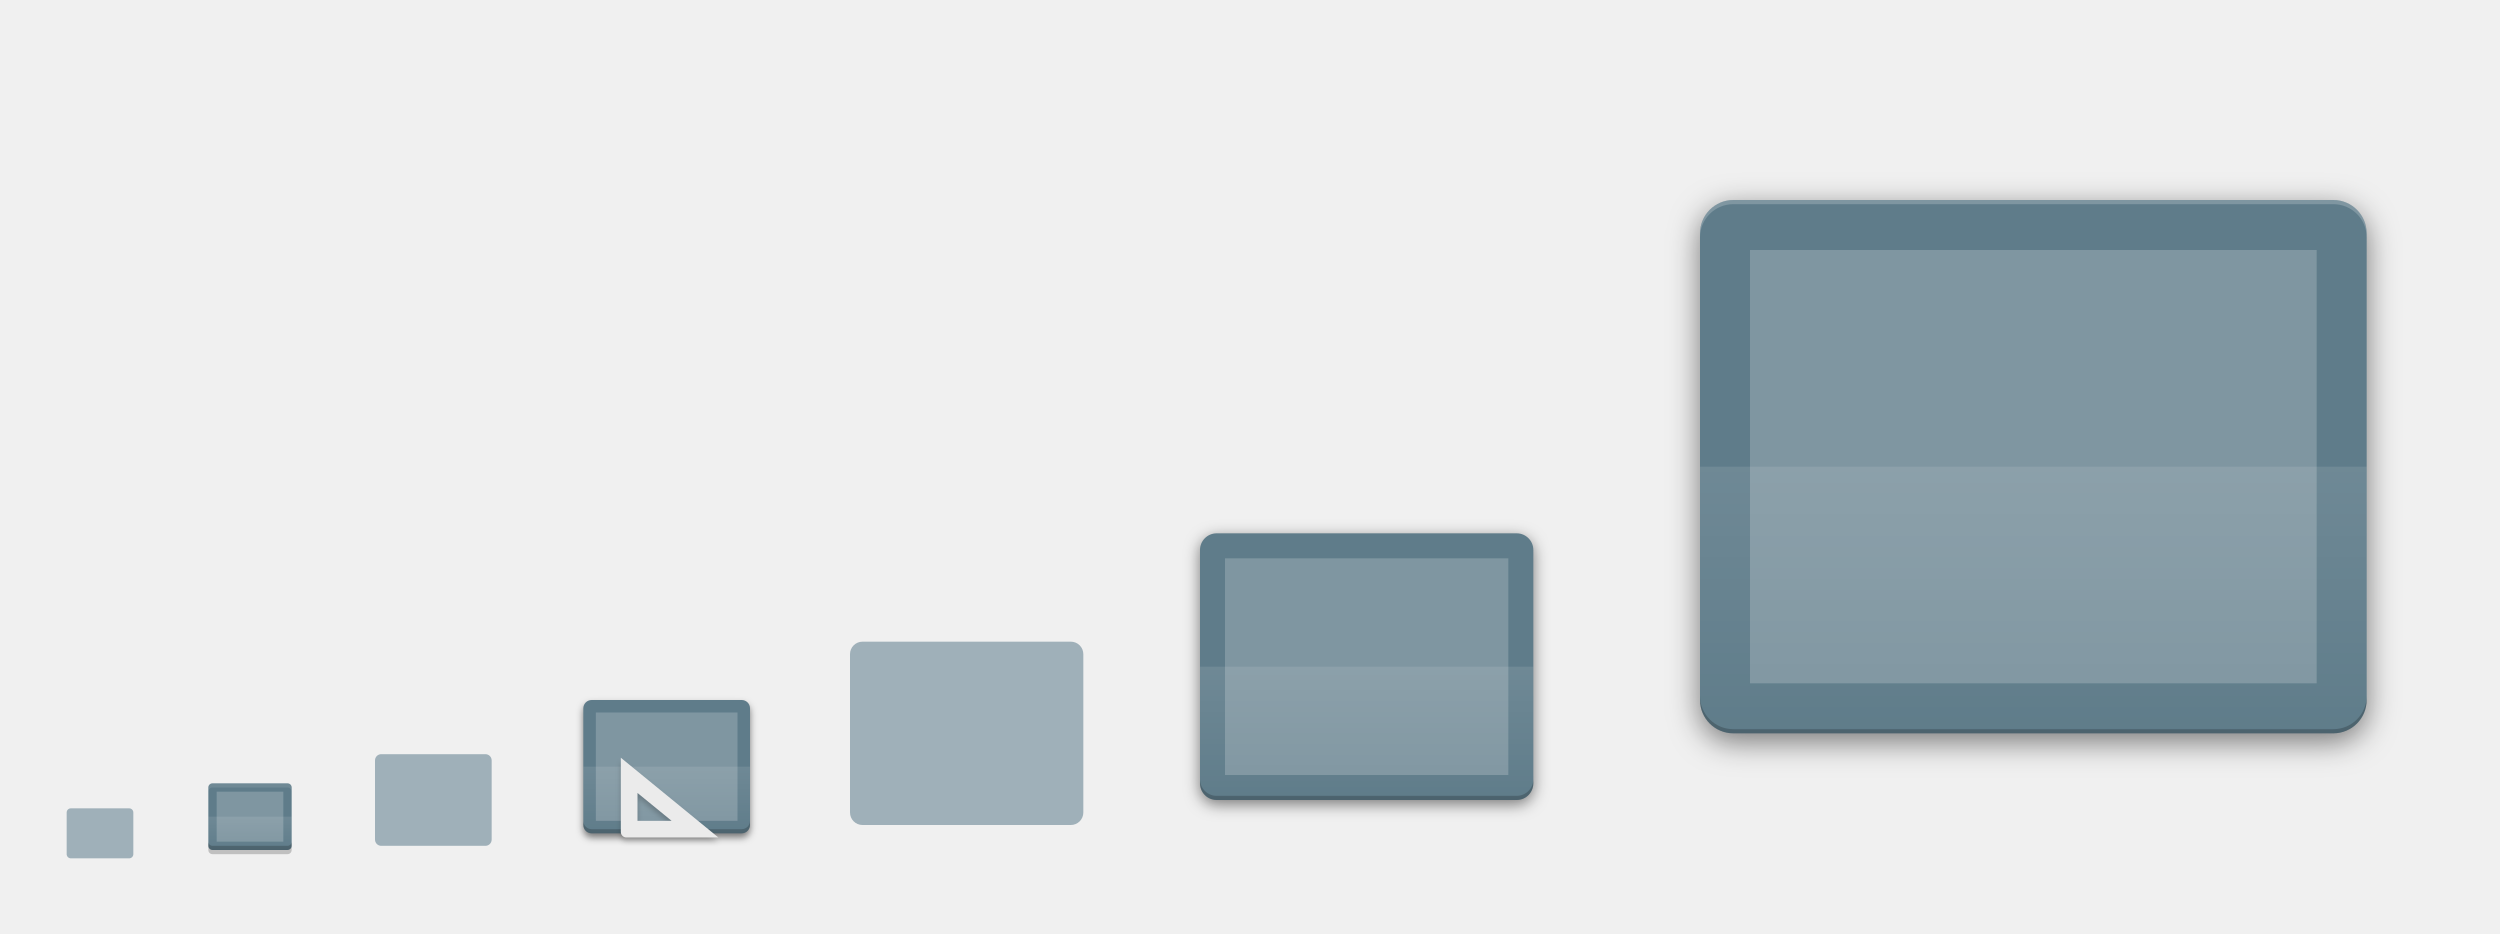
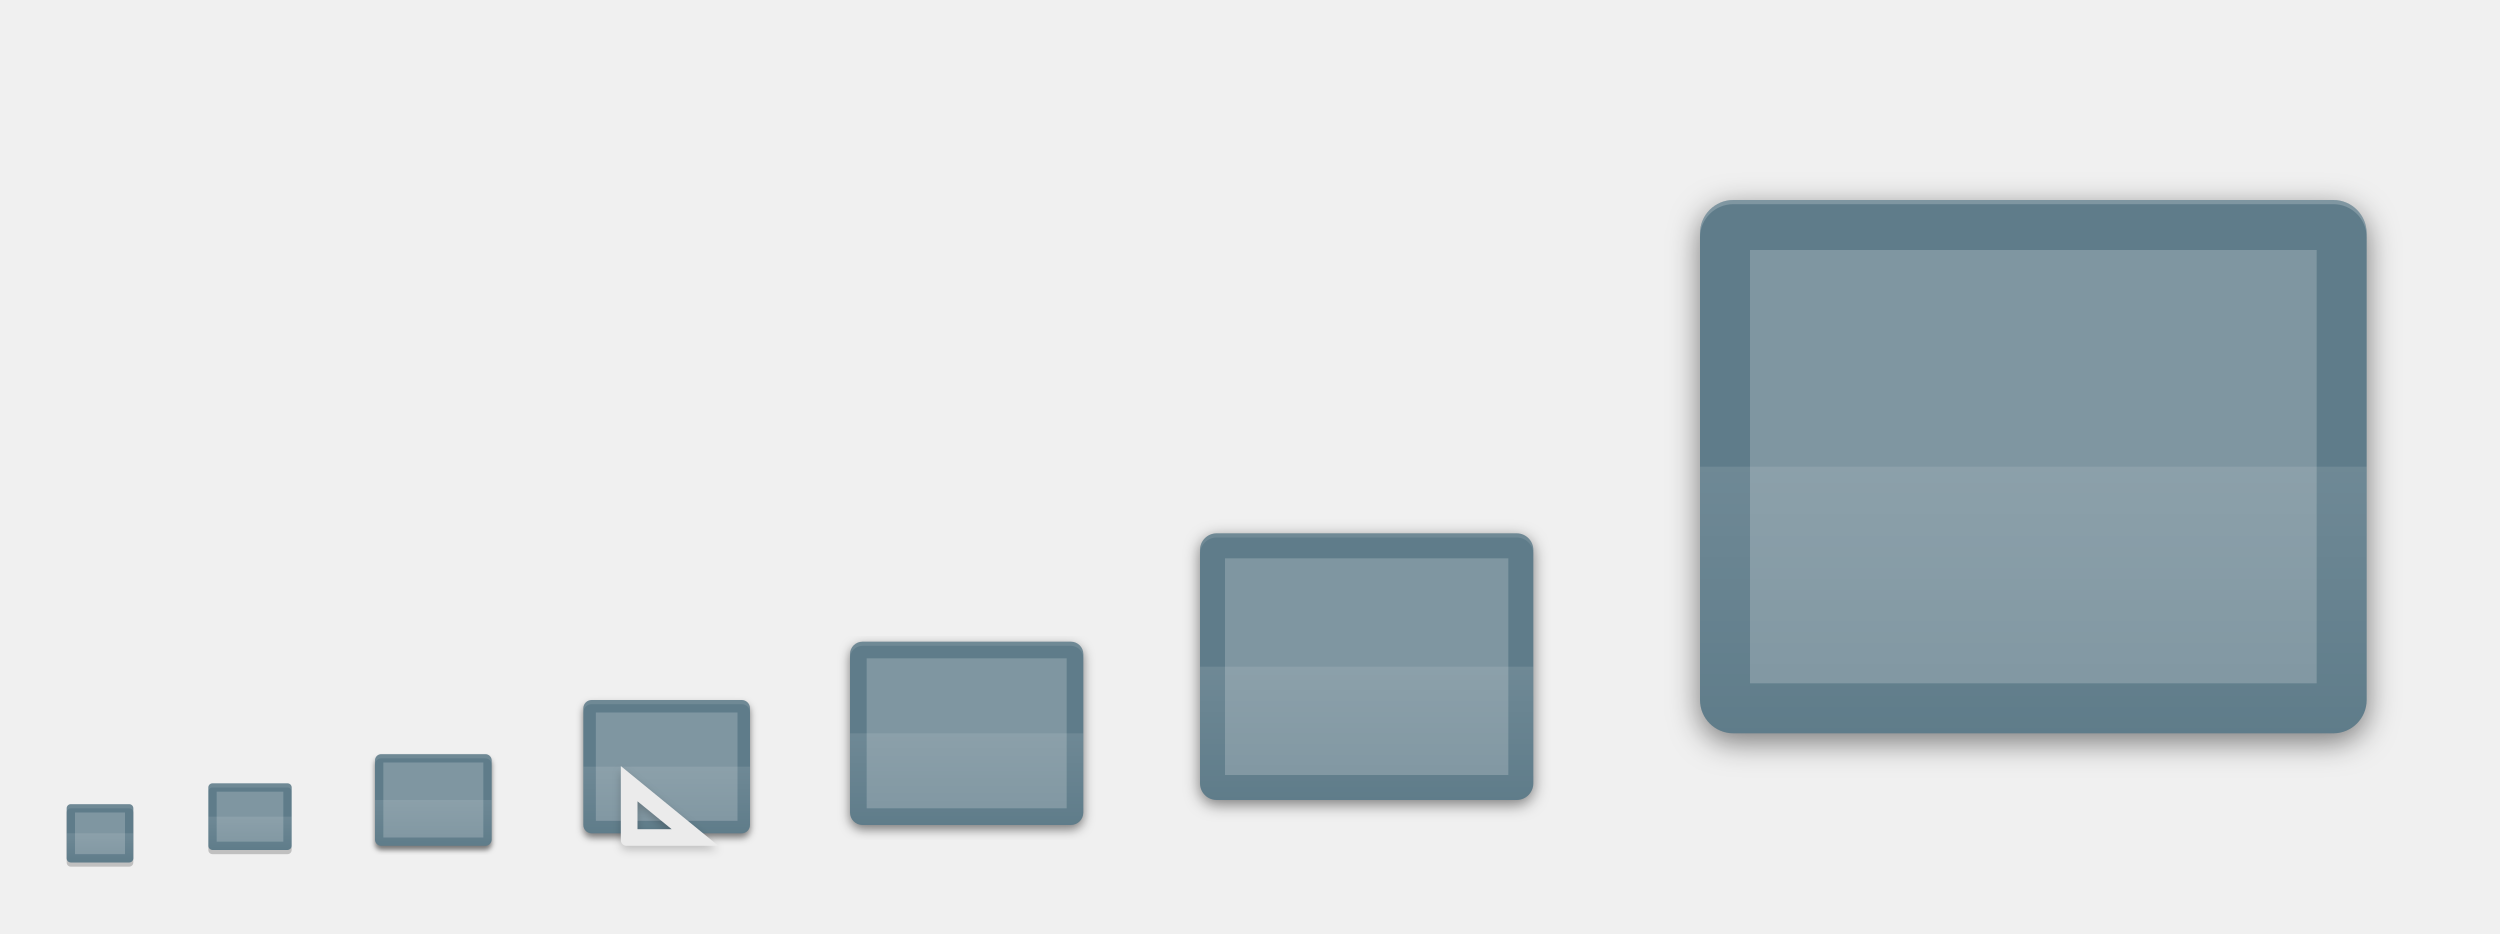
<svg xmlns="http://www.w3.org/2000/svg" xmlns:xlink="http://www.w3.org/1999/xlink" width="600" height="224" id="svg11300" version="1.0" style="display:inline;enable-background:new">
  <defs id="defs3">
    <linearGradient id="linearGradient4269">
      <stop style="stop-color:#ffffff;stop-opacity:1;" offset="0" id="stop4271" />
      <stop style="stop-color:#ffffff;stop-opacity:0;" offset="1" id="stop4273" />
    </linearGradient>
    <linearGradient id="linearGradient4118">
      <stop style="stop-color:#ffffff;stop-opacity:1;" offset="0" id="stop4120" />
      <stop style="stop-color:#ffffff;stop-opacity:0;" offset="1" id="stop4122" />
    </linearGradient>
    <linearGradient id="linearGradient4069">
      <stop id="stop4071" offset="0" style="stop-color:#000000;stop-opacity:1" />
      <stop id="stop4073" offset="1" style="stop-color:#000000;stop-opacity:0" />
    </linearGradient>
    <filter id="filter4079">
      <feGaussianBlur stdDeviation="0.9" id="feGaussianBlur4081" />
    </filter>
    <linearGradient xlink:href="#linearGradient4118" id="linearGradient4162" gradientUnits="userSpaceOnUse" gradientTransform="matrix(1,0,0,-1,3e-6,444)" x1="160" y1="184" x2="160" y2="168" />
    <linearGradient xlink:href="#linearGradient4069" id="linearGradient4223" x1="163" y1="260" x2="163" y2="244" gradientUnits="userSpaceOnUse" />
    <linearGradient xlink:href="#linearGradient4269" id="linearGradient4275" x1="160" y1="260" x2="160" y2="276" gradientUnits="userSpaceOnUse" />
    <linearGradient xlink:href="#linearGradient4069" id="linearGradient4279" gradientUnits="userSpaceOnUse" x1="160" y1="260" x2="160" y2="276" gradientTransform="matrix(1,0,0,-1,0,520)" />
    <linearGradient xlink:href="#linearGradient4069" id="linearGradient4292" x1="160" y1="180" x2="140" y2="180" gradientUnits="userSpaceOnUse" />
    <linearGradient xlink:href="#linearGradient4269" id="linearGradient4296" gradientUnits="userSpaceOnUse" x1="143" y1="203" x2="127" y2="203" gradientTransform="matrix(0,-1,1,0,-28,403)" />
-     <filter id="filter4298">
-       <feGaussianBlur stdDeviation="0.638" id="feGaussianBlur4300" />
-     </filter>
    <linearGradient xlink:href="#linearGradient4269" id="linearGradient3079" gradientUnits="userSpaceOnUse" gradientTransform="matrix(0,-1,1,0,-28,403)" x1="143" y1="203" x2="127" y2="203" />
    <linearGradient xlink:href="#linearGradient4269" id="linearGradient3091" gradientUnits="userSpaceOnUse" gradientTransform="matrix(0,-1,1,0,-28,403)" x1="143" y1="203" x2="127" y2="203" />
    <linearGradient xlink:href="#linearGradient4269" id="linearGradient3118" gradientUnits="userSpaceOnUse" gradientTransform="matrix(0,-0.5,0.5,0,-33.99999,343.5)" x1="143" y1="203" x2="127" y2="203" />
    <linearGradient xlink:href="#linearGradient4269" id="linearGradient3900" gradientUnits="userSpaceOnUse" gradientTransform="matrix(0,-4,4,0,-264,760)" x1="143" y1="203" x2="127" y2="203" />
    <linearGradient xlink:href="#linearGradient4269" id="linearGradient3906" gradientUnits="userSpaceOnUse" gradientTransform="matrix(0,-2,2,0,-48,522)" x1="143" y1="203" x2="127" y2="203" />
    <linearGradient xlink:href="#linearGradient4269" id="linearGradient3912" gradientUnits="userSpaceOnUse" gradientTransform="matrix(0,-1,1,0,-28,403)" x1="143" y1="203" x2="127" y2="203" />
-     <filter color-interpolation-filters="sRGB" id="filter4370">
-       <feGaussianBlur stdDeviation="0.76" id="feGaussianBlur4372" />
-     </filter>
    <filter id="filter3940">
      <feGaussianBlur stdDeviation="1.8" id="feGaussianBlur3942" />
    </filter>
    <filter id="filter3946">
      <feGaussianBlur stdDeviation="3.6" id="feGaussianBlur3948" />
    </filter>
+     <linearGradient xlink:href="#linearGradient4269" id="linearGradient4289" gradientUnits="userSpaceOnUse" gradientTransform="matrix(0,-1.4,1.4,0,-31.2,451.8)" x1="143" y1="203" x2="127" y2="203" />
+     <filter style="color-interpolation-filters:sRGB" id="filter4293" x="-0.054" width="1.107" y="-0.068" height="1.136">
+       <feGaussianBlur stdDeviation="1.25" id="feGaussianBlur4295" />
+     </filter>
+     <linearGradient xlink:href="#linearGradient4269" id="linearGradient4423" gradientUnits="userSpaceOnUse" gradientTransform="matrix(0,-0.7,0.7,0,-27.6,367.9)" x1="143" y1="203" x2="127" y2="203" />
+     <filter style="color-interpolation-filters:sRGB" id="filter4432" x="-0.054" width="1.107" y="-0.068" height="1.136">
+       <feGaussianBlur stdDeviation="0.625" id="feGaussianBlur4434" />
+     </filter>
+     <linearGradient xlink:href="#linearGradient4269" id="linearGradient4442" gradientUnits="userSpaceOnUse" gradientTransform="matrix(0,-0.5,0.5,0,-68,346.5)" x1="141" y1="196" x2="127" y2="196" />
+     <filter style="color-interpolation-filters:sRGB" id="filter4451" x="-0.109" width="1.218" y="-0.133" height="1.267">
+       <feGaussianBlur stdDeviation="1.064" id="feGaussianBlur4453" />
+     </filter>
  </defs>
  <g style="display:inline" id="layer1" transform="translate(0,-76)">
    <g style="display:none" id="layer7">
-       <text y="59.745" xml:space="preserve" x="15.007" style="font-size:18px;font-style:normal;font-variant:normal;font-weight:normal;font-stretch:normal;fill:#000000;fill-opacity:1;stroke:none;display:inline;enable-background:new;font-family:DejaVu Sans;-inkscape-font-specification:DejaVu Sans" id="context">
-         <tspan style="font-style:normal;font-variant:normal;font-weight:normal;font-stretch:normal;font-family:DejaVu Sans;-inkscape-font-specification:DejaVu Sans" y="59.745" x="15.007" id="tspan3933">apps</tspan>
+       <text y="59.745" xml:space="preserve" x="15.007" style="font-style:normal;font-variant:normal;font-weight:normal;font-stretch:normal;font-size:18px;font-family:'DejaVu Sans';-inkscape-font-specification:'DejaVu Sans';display:inline;fill:#000000;fill-opacity:1;stroke:none;enable-background:new" id="context">
+         <tspan style="font-style:normal;font-variant:normal;font-weight:normal;font-stretch:normal;font-family:'DejaVu Sans';-inkscape-font-specification:'DejaVu Sans'" y="59.745" x="15.007" id="tspan3933">apps</tspan>
      </text>
-       <text y="59.745" xml:space="preserve" x="142.488" style="font-size:18px;font-style:normal;font-variant:normal;font-weight:bold;font-stretch:normal;text-align:start;line-height:125%;writing-mode:lr-tb;text-anchor:start;fill:#000000;fill-opacity:1;stroke:none;display:inline;enable-background:new;font-family:DejaVu Sans;-inkscape-font-specification:DejaVu Sans Bold" id="icon-name">
-         <tspan style="font-size:18px;font-style:normal;font-variant:normal;font-weight:bold;font-stretch:normal;font-family:DejaVu Sans;-inkscape-font-specification:DejaVu Sans Bold" y="59.745" x="142.488" id="tspan3937">preferences-desktop-display</tspan>
+       <text y="59.745" xml:space="preserve" x="142.488" style="font-style:normal;font-variant:normal;font-weight:bold;font-stretch:normal;font-size:18px;line-height:125%;font-family:'DejaVu Sans';-inkscape-font-specification:'DejaVu Sans Bold';text-align:start;writing-mode:lr-tb;text-anchor:start;display:inline;fill:#000000;fill-opacity:1;stroke:none;enable-background:new" id="icon-name">
+         <tspan style="font-style:normal;font-variant:normal;font-weight:bold;font-stretch:normal;font-size:18px;font-family:'DejaVu Sans';-inkscape-font-specification:'DejaVu Sans Bold'" y="59.745" x="142.488" id="tspan3937">preferences-desktop-display</tspan>
      </text>
-       <rect style="fill:#e9e9e9;fill-opacity:1;fill-rule:nonzero;stroke:none;stroke-width:2;marker:none;visibility:visible;display:inline;overflow:visible;enable-background:accumulate" id="rect16x16" width="16" height="16" x="-32" y="268" transform="scale(-1,1)" />
-       <rect style="fill:#e9e9e9;fill-opacity:1;fill-rule:nonzero;stroke:none;stroke-width:2;marker:none;visibility:visible;display:inline;overflow:visible;enable-background:accumulate" id="rect24x24" width="24" height="24" x="-72" y="260" transform="scale(-1,1)" />
-       <rect style="fill:#e9e9e9;fill-opacity:1;fill-rule:nonzero;stroke:none;stroke-width:2;marker:none;visibility:visible;display:inline;overflow:visible;enable-background:accumulate" id="rect32x32" width="32" height="32" x="-120" y="252" transform="scale(-1,1)" />
-       <rect y="236" x="-184" height="48" width="48" id="rect48x48" style="fill:#e9e9e9;fill-opacity:1;fill-rule:nonzero;stroke:none;stroke-width:2;marker:none;visibility:visible;display:inline;overflow:visible;enable-background:accumulate" transform="scale(-1,1)" />
-       <rect style="fill:#e9e9e9;fill-opacity:1;fill-rule:nonzero;stroke:none;stroke-width:2;marker:none;visibility:visible;display:inline;overflow:visible;enable-background:accumulate" id="rect256x256" width="192" height="192" x="-584" y="92" transform="scale(-1,1)" />
-       <rect y="188" x="-376" height="96" width="96" id="rect3949" style="fill:#e9e9e9;fill-opacity:1;fill-rule:nonzero;stroke:none;stroke-width:2;marker:none;visibility:visible;display:inline;overflow:visible;enable-background:accumulate" transform="scale(-1,1)" />
-       <rect style="fill:#e9e9e9;fill-opacity:1;fill-rule:nonzero;stroke:none;stroke-width:2;marker:none;visibility:visible;display:inline;overflow:visible;enable-background:accumulate" id="rect3951" width="64" height="64" x="-264" y="220" transform="scale(-1,1)" />
+       <rect style="display:inline;overflow:visible;visibility:visible;fill:#e9e9e9;fill-opacity:1;fill-rule:nonzero;stroke:none;stroke-width:2;marker:none;enable-background:accumulate" id="rect16x16" width="16" height="16" x="-32" y="268" transform="scale(-1,1)" />
+       <rect style="display:inline;overflow:visible;visibility:visible;fill:#e9e9e9;fill-opacity:1;fill-rule:nonzero;stroke:none;stroke-width:2;marker:none;enable-background:accumulate" id="rect24x24" width="24" height="24" x="-72" y="260" transform="scale(-1,1)" />
+       <rect style="display:inline;overflow:visible;visibility:visible;fill:#e9e9e9;fill-opacity:1;fill-rule:nonzero;stroke:none;stroke-width:2;marker:none;enable-background:accumulate" id="rect32x32" width="32" height="32" x="-120" y="252" transform="scale(-1,1)" />
+       <rect y="236" x="-184" height="48" width="48" id="rect48x48" style="display:inline;overflow:visible;visibility:visible;fill:#e9e9e9;fill-opacity:1;fill-rule:nonzero;stroke:none;stroke-width:2;marker:none;enable-background:accumulate" transform="scale(-1,1)" />
+       <rect style="display:inline;overflow:visible;visibility:visible;fill:#e9e9e9;fill-opacity:1;fill-rule:nonzero;stroke:none;stroke-width:2;marker:none;enable-background:accumulate" id="rect256x256" width="192" height="192" x="-584" y="92" transform="scale(-1,1)" />
+       <rect y="188" x="-376" height="96" width="96" id="rect3949" style="display:inline;overflow:visible;visibility:visible;fill:#e9e9e9;fill-opacity:1;fill-rule:nonzero;stroke:none;stroke-width:2;marker:none;enable-background:accumulate" transform="scale(-1,1)" />
+       <rect style="display:inline;overflow:visible;visibility:visible;fill:#e9e9e9;fill-opacity:1;fill-rule:nonzero;stroke:none;stroke-width:2;marker:none;enable-background:accumulate" id="rect3951" width="64" height="64" x="-264" y="220" transform="scale(-1,1)" />
    </g>
    <g id="layer6" style="display:inline">
+       <rect ry="1" rx="1" y="-32" x="-284" height="16" width="14" id="rect4436" style="display:inline;fill:#000000;fill-opacity:1;stroke:none;enable-background:new;opacity:0.2" transform="matrix(0,-1,-1,0,0,0)" />
+       <rect ry="1.5" rx="1.5" y="-118" x="-279" height="28" width="22" id="rect4430" style="opacity:0.5;fill:#000000;fill-opacity:1;stroke:none;filter:url(#filter4432)" transform="matrix(0,-1,-1,0,0,1)" />
+       <rect transform="matrix(0,-1,-1,0,0,1)" style="opacity:0.5;fill:#000000;fill-opacity:1;stroke:none;filter:url(#filter4293)" id="rect4291" width="44" height="56" x="-274" y="-260" rx="3" ry="3" />
      <rect ry="8" rx="8" y="-568" x="-254" height="160" width="128" id="rect3944" style="fill:#000000;fill-opacity:1;stroke:none;filter:url(#filter3946);opacity:0.5" transform="matrix(0,-1,-1,0,0,0)" />
      <rect transform="matrix(0,-1,-1,0,0,-1)" style="opacity:0.5;fill:#000000;fill-opacity:1;stroke:none;filter:url(#filter3940)" id="rect3938" width="64" height="80" x="-270" y="-368" rx="4" ry="4" />
      <rect transform="matrix(0,-1,-1,0,0,0)" style="fill:#5f7c8a;fill-opacity:1;stroke:none" id="rect3095" width="16" height="20" x="-280" y="-70" rx="1" ry="1" />
      <rect ry="0" rx="0" y="-68" x="-278" height="16" width="12" id="rect3099" style="fill:#7f96a1;fill-opacity:1;stroke:none" transform="matrix(0,-1,-1,0,0,0)" />
      <path id="path3101" d="m 50,279 c 0,0.554 0.446,1 1,1 l 18,0 c 0.554,0 1,-0.446 1,-1 l 0,-7 -20,0 z" style="opacity:0.1;fill:url(#linearGradient3118);fill-opacity:1;stroke:none" />
      <rect transform="matrix(0,-1,-1,0,0,0)" style="fill:#5f7c8a;fill-opacity:1;stroke:none" id="rect3083" width="128" height="160" x="-252" y="-568" rx="8" ry="8" />
      <rect ry="0" rx="0" y="-556" x="-240" height="136" width="104" id="rect3087" style="fill:#7f96a1;fill-opacity:1;stroke:none" transform="matrix(0,-1,-1,0,0,0)" />
      <path id="path3089" d="m 408,244 c 0,4.432 3.568,8 8,8 l 144,0 c 4.432,0 8,-3.568 8,-8 l 0,-56 -160,0 z" style="opacity:0.1;fill:url(#linearGradient3900);fill-opacity:1;stroke:none" />
      <rect ry="4" rx="4" y="-368" x="-268" height="80" width="64" id="rect3071" style="fill:#5f7c8a;fill-opacity:1;stroke:none" transform="matrix(0,-1,-1,0,0,0)" />
-       <path style="opacity:0.2;fill:#000000;fill-opacity:1;stroke:none" d="m 288,263 0,1 c 0,2.216 1.784,4 4,4 l 72,0 c 2.216,0 4,-1.784 4,-4 l 0,-1 c 0,2.216 -1.784,4 -4,4 l -72,0 c -2.216,0 -4,-1.784 -4,-4 z" id="path3073" />
      <rect transform="matrix(0,-1,-1,0,0,0)" style="fill:#7f96a1;fill-opacity:1;stroke:none" id="rect3075" width="52" height="68" x="-262" y="-362" rx="0" ry="0" />
      <path style="opacity:0.1;fill:url(#linearGradient3906);fill-opacity:1;stroke:none" d="m 288,264 c 0,2.216 1.784,4 4,4 l 72,0 c 2.216,0 4,-1.784 4,-4 l 0,-28 -80,0 z" id="path3077" />
      <rect ry="2" rx="2" y="-180" x="-276" height="40" width="32" id="rect4077" style="opacity:0.5;fill:#000000;fill-opacity:1;stroke:none;filter:url(#filter4079)" transform="matrix(0,-1,-1,0,0,1.000001)" />
-       <rect ry="3" rx="3" y="-260" x="-274" height="56" width="44" id="rect4229" style="fill:#9fb0b9;fill-opacity:1;stroke:none" transform="matrix(0,-1,-1,0,0,0)" />
-       <rect transform="matrix(0,-1,-1,0,0,0)" style="fill:#9fb0b9;fill-opacity:1;stroke:none" id="rect4255" width="22" height="28" x="-279" y="-118" rx="1.5" ry="1.5" />
-       <rect transform="matrix(0,-1,-1,0,0,0)" style="fill:#9fb0b9;fill-opacity:1;stroke:none;display:inline;enable-background:new" id="rect4265" width="12" height="16" x="-282" y="-32" rx="1" ry="1" />
+       <rect ry="3" rx="3" y="-260" x="-274" height="56" width="44" id="rect4229" style="fill:#5f7c8a;fill-opacity:1;stroke:none" transform="matrix(0,-1,-1,0,0,0)" />
+       <rect transform="matrix(0,-1,-1,0,0,0)" style="fill:#5f7c8a;fill-opacity:1;stroke:none" id="rect4255" width="22" height="28" x="-279" y="-118" rx="1.5" ry="1.5" />
+       <rect transform="matrix(0,-1,-1,0,0,0)" style="display:inline;fill:#5f7c8a;fill-opacity:1;stroke:none;enable-background:new" id="rect4265" width="14" height="16" x="-283" y="-32" rx="1" ry="1" />
      <rect transform="matrix(0,-1,-1,0,0,0)" style="fill:#5f7c8a;fill-opacity:1;stroke:none" id="rect4203" width="32" height="40" x="-276" y="-180" rx="2" ry="2" />
-       <path id="path4262" d="m 142,276 c -1.108,0 -2,-0.892 -2,-2 l 0,-1 c 0,1.108 0.892,2 2,2 l 36,0 c 1.108,0 2,-0.892 2,-2 l 0,1 c 0,1.108 -0.892,2 -2,2 l -36,0 z" style="opacity:0.2;fill:#000000;fill-opacity:1;stroke:none" />
      <rect ry="0" rx="0" y="-177" x="-273" height="34" width="26" id="rect3282" style="fill:#7f96a1;fill-opacity:1;stroke:none" transform="matrix(0,-1,-1,0,0,0)" />
      <path id="path4294" d="m 140,274 c 0,1.108 0.892,2 2,2 l 36,0 c 1.108,0 2,-0.892 2,-2 l 0,-14 -40,0 z" style="opacity:0.1;fill:url(#linearGradient3912);fill-opacity:1;stroke:none" />
-       <path id="path4242" d="m 149,258.854 0,17.812 c 0,0.739 0.595,1.333 1.333,1.333 l 22.083,0 z m 4,8.458 L 161.188,274 153,274 z" style="opacity:0.2;fill:#000000;fill-opacity:1;stroke:none;filter:url(#filter4298)" />
-       <path style="fill:#ebebeb;fill-opacity:1;stroke:none" d="m 149,257.854 0,17.812 c 0,0.739 0.595,1.333 1.333,1.333 l 22.083,0 z m 4,8.458 L 161.188,273 153,273 z" id="rect4225" />
-       <path style="fill:#000000;fill-opacity:1;stroke:none;opacity:0.2" d="M 50 202 L 50 203 C 50 203.554 50.446 204 51 204 L 69 204 C 69.554 204 70 203.554 70 203 L 70 202 C 70 202.554 69.554 203 69 203 L 51 203 C 50.446 203 50 202.554 50 202 z " transform="translate(0,76)" id="rect3122" />
      <path id="path3895" d="m 50,266 0,-1 c 0,-0.554 0.446,-1 1,-1 l 18,0 c 0.554,0 1,0.446 1,1 l 0,1 c 0,-0.554 -0.446,-1 -1,-1 l -18,0 c -0.554,0 -1,0.446 -1,1 z" style="opacity:0.1;fill:#ffffff;fill-opacity:1;stroke:none" />
      <path id="path3897" d="m 50,279 0,1 c 0,0.554 0.446,1 1,1 l 18,0 c 0.554,0 1,-0.446 1,-1 l 0,-1 c 0,0.554 -0.446,1 -1,1 l -18,0 c -0.554,0 -1,-0.446 -1,-1 z" style="opacity:0.2;fill:#000000;fill-opacity:1;stroke:none" />
-       <path style="opacity:0.2;fill:#000000;fill-opacity:1;stroke:none" d="M 408 167 L 408 168 C 408 172.432 411.568 176 416 176 L 560 176 C 564.432 176 568 172.432 568 168 L 568 167 C 568 171.432 564.432 175 560 175 L 416 175 C 411.568 175 408 171.432 408 167 z " transform="translate(0,76)" id="path3085" />
      <path id="path3953" d="m 408,133 0,-1 c 0,-4.432 3.568,-8 8,-8 l 144,0 c 4.432,0 8,3.568 8,8 l 0,1 c 0,-4.432 -3.568,-8 -8,-8 l -144,0 c -4.432,0 -8,3.568 -8,8 z" style="opacity:0.2;fill:#ffffff;fill-opacity:1;stroke:none" />
+       <rect transform="matrix(0,-1,-1,0,0,0)" style="fill:#7f96a1;fill-opacity:1;stroke:none" id="rect4285" width="36" height="48" x="-270" y="-256" rx="0" ry="0" />
+       <path style="opacity:0.1;fill:url(#linearGradient4289);fill-opacity:1;stroke:none" d="m 204,271 c 0,3 3,3 3,3 l 50,0 c 3,0 3,-3 3,-3 l 0,-19 -56,0 z" id="path4287" />
+       <path style="fill:#ffffff;fill-opacity:1;stroke:none;opacity:0.1" d="M 207 154 C 205.338 154 204 155.338 204 157 L 204 158 C 204 156.338 205.338 155 207 155 L 257 155 C 258.662 155 260 156.338 260 158 L 260 157 C 260 155.338 258.662 154 257 154 L 207 154 z " transform="translate(0,76)" id="rect4297" />
+       <path style="fill:#ffffff;fill-opacity:1;stroke:none;opacity:0.1" d="M 292 128 C 289.784 128 288 129.784 288 132 L 288 133 C 288 130.784 289.784 129 292 129 L 364 129 C 366.216 129 368 130.784 368 133 L 368 132 C 368 129.784 366.216 128 364 128 L 292 128 z " transform="translate(0,76)" id="rect4304" />
+       <path style="fill:#ffffff;fill-opacity:1;stroke:none;opacity:0.1" d="M 142 168 C 140.892 168 140 168.892 140 170 L 140 171 C 140 169.892 140.892 169 142 169 L 178 169 C 179.108 169 180 169.892 180 171 L 180 170 C 180 168.892 179.108 168 178 168 L 142 168 z " transform="translate(0,76)" id="rect4414" />
+       <rect ry="0" rx="0" y="-116" x="-277" height="24" width="18" id="rect4419" style="fill:#7f96a1;fill-opacity:1;stroke:none" transform="matrix(0,-1,-1,0,0,0)" />
+       <path id="path4421" d="m 90,277.5 c 0,1.5 1.5,1.5 1.5,1.5 l 25,0 c 1.5,0 1.5,-1.5 1.5,-1.5 l 0,-9.5 -28,0 z" style="opacity:0.1;fill:url(#linearGradient4423);fill-opacity:1;stroke:none" />
+       <path style="fill:#ffffff;fill-opacity:1;stroke:none;opacity:0.1" d="M 91.5 181 C 90.669 181 90 181.669 90 182.5 L 90 183.5 C 90 182.669 90.669 182 91.5 182 L 116.5 182 C 117.331 182 118 182.669 118 183.5 L 118 182.5 C 118 181.669 117.331 181 116.5 181 L 91.5 181 z " transform="translate(0,76)" id="rect4425" />
+       <rect transform="matrix(0,-1,-1,0,0,0)" style="fill:#7f96a1;fill-opacity:1;stroke:none" id="rect4438" width="10" height="12" x="-281" y="-30" rx="0" ry="0" />
+       <path style="opacity:0.1;fill:url(#linearGradient4442);fill-opacity:1;stroke:none" d="m 16,282 c 0,0.554 0.446,1 1,1 l 14,0 c 0.554,0 0.825,-0.474 1,-1 l 0,-6 -16,0 z" id="path4440" />
+       <path style="display:inline;fill:#ffffff;fill-opacity:1;stroke:none;enable-background:new;opacity:0.1" d="M 17 193 C 16.446 193 16 193.446 16 194 L 16 195 C 16 194.446 16.446 194 17 194 L 31 194 C 31.554 194 32 194.446 32 195 L 32 194 C 32 193.446 31.554 193 31 193 L 17 193 z " transform="translate(0,76)" id="rect4444" />
+       <path id="path4449" d="m 149,260.854 0,17.812 c 0,0.739 0.595,1.333 1.333,1.333 l 22.083,0 z m 4,8.458 L 161.188,276 153,276 Z" style="display:inline;opacity:0.2;fill:#000000;fill-opacity:1;stroke:none;filter:url(#filter4451);enable-background:new" />
+       <path style="display:inline;fill:#ebebeb;fill-opacity:1;stroke:none;enable-background:new" d="m 149,259.854 0,17.812 c 0,0.739 0.595,1.333 1.333,1.333 l 22.083,0 z m 4,8.458 L 161.188,275 153,275 Z" id="rect4225" />
    </g>
  </g>
</svg>
